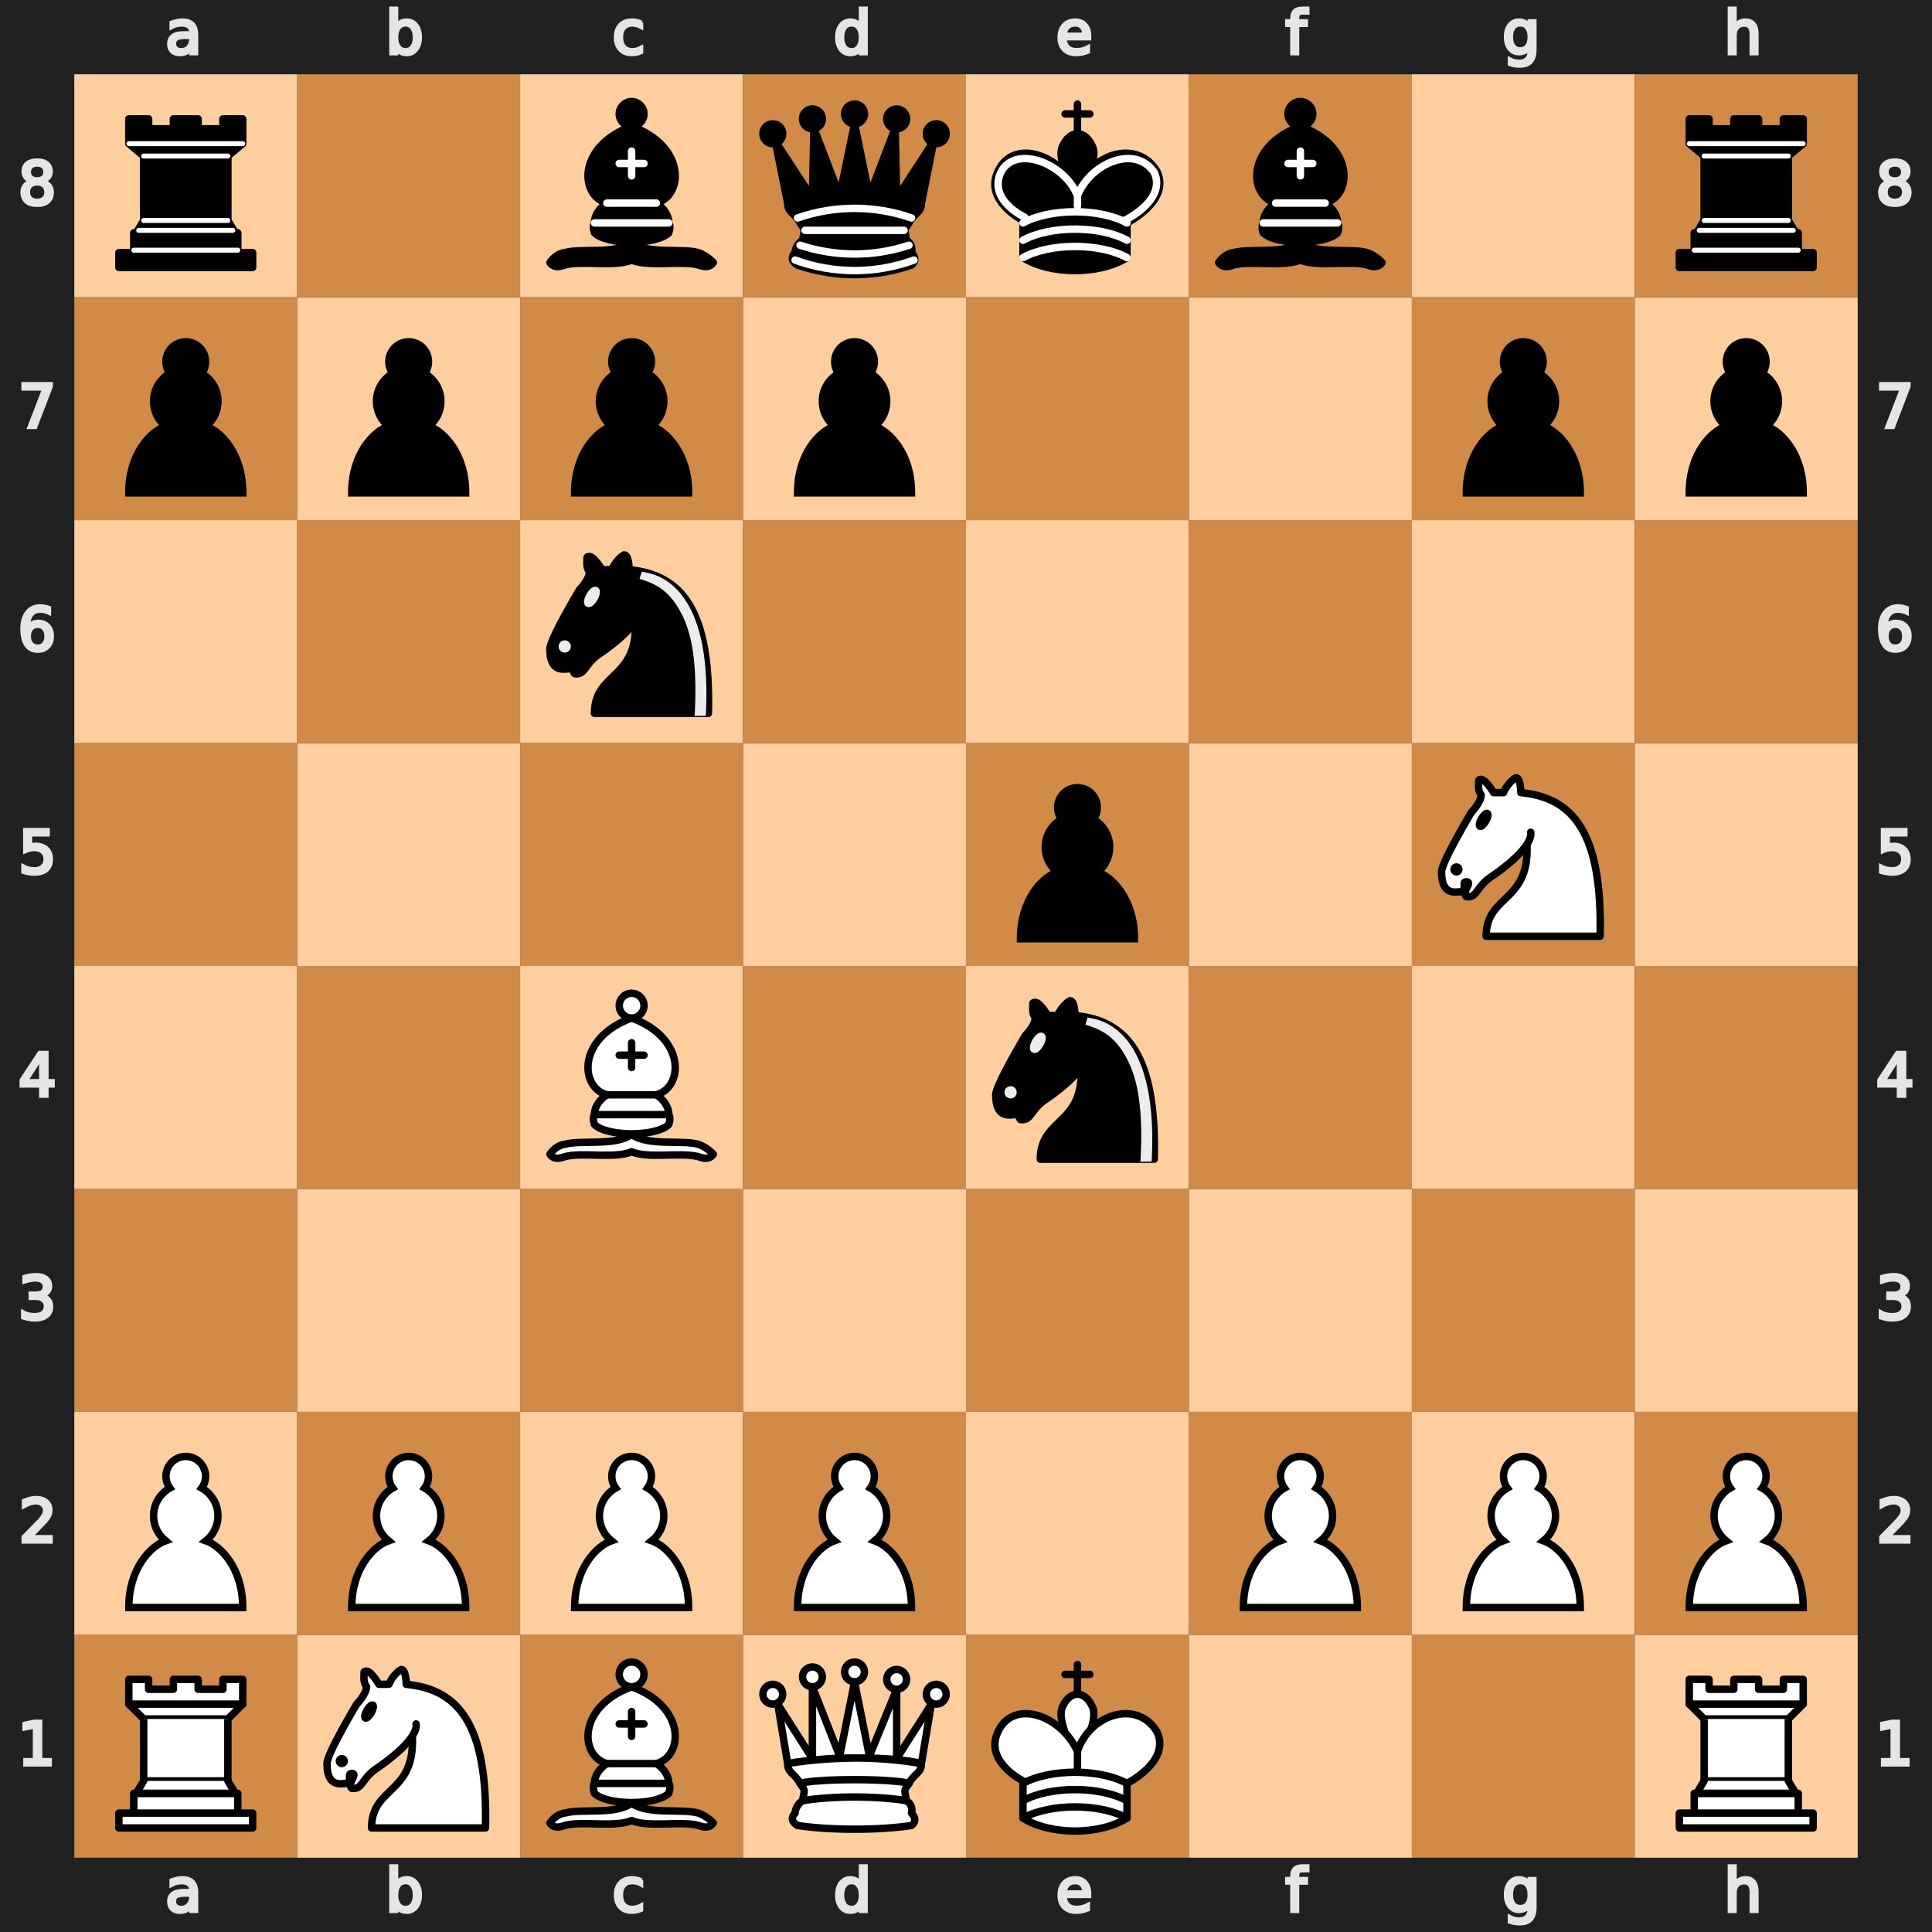
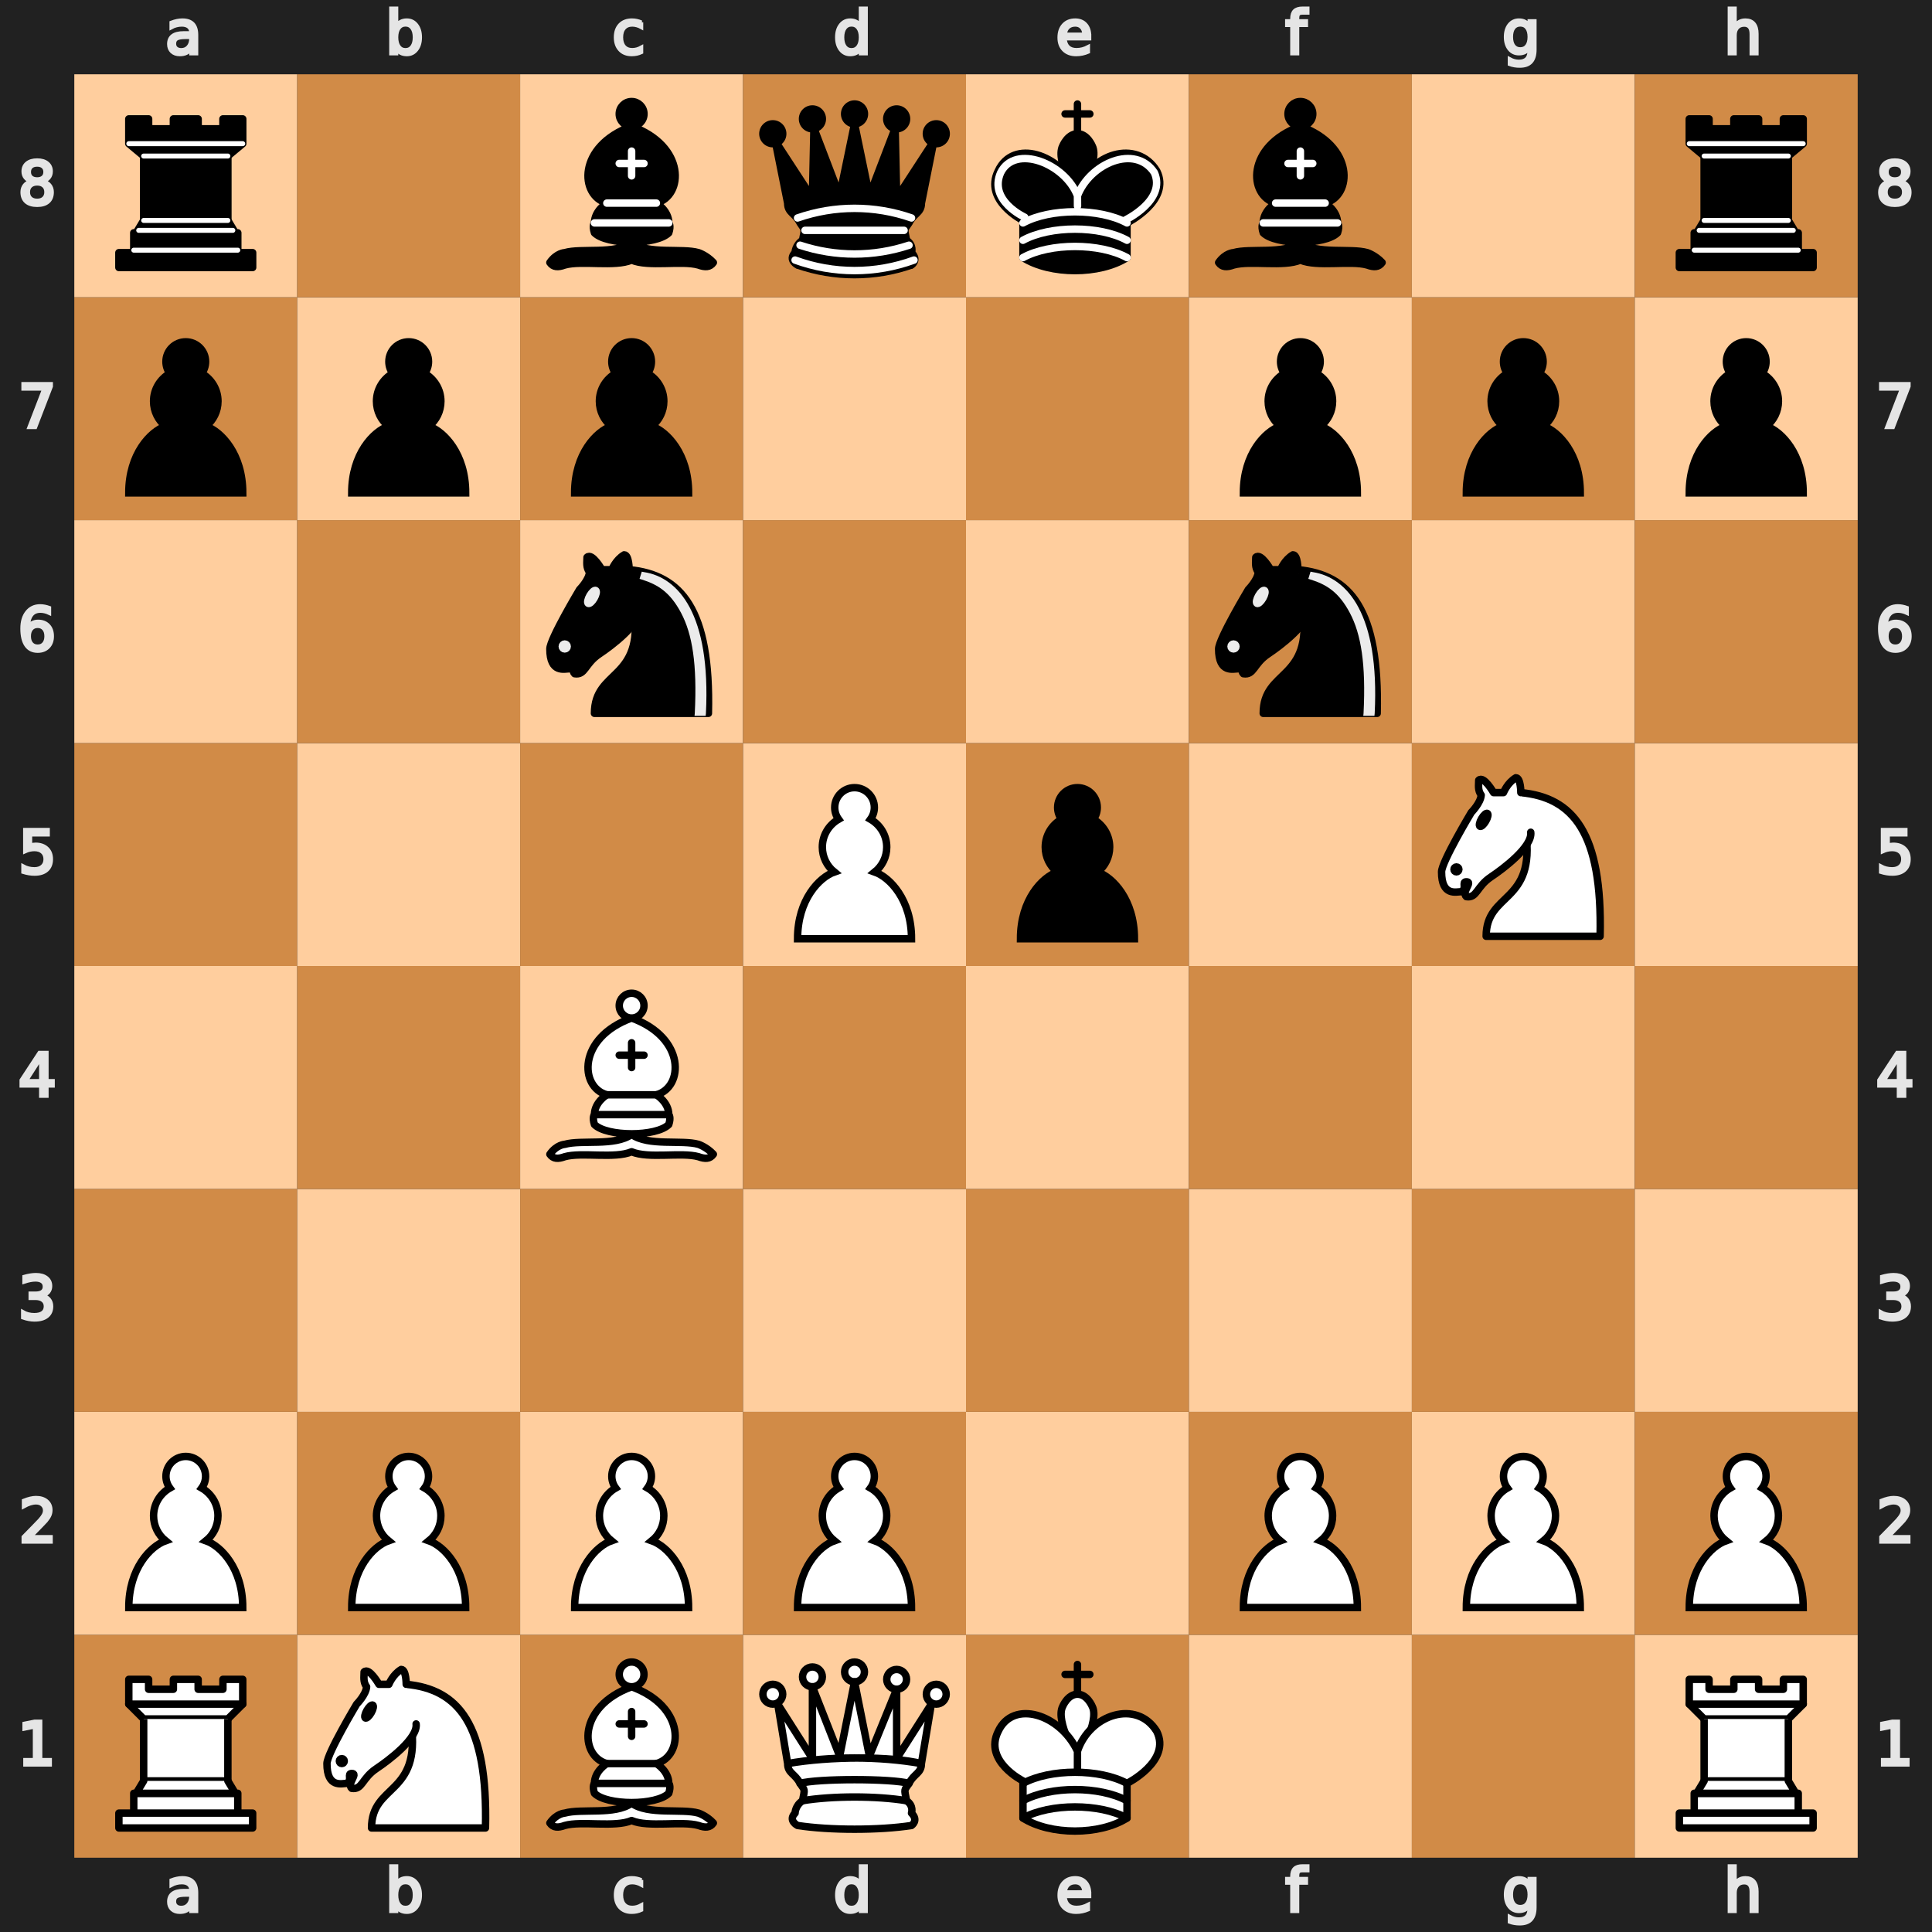
<svg xmlns="http://www.w3.org/2000/svg" xmlns:xlink="http://www.w3.org/1999/xlink" version="1.2" baseProfile="tiny" viewBox="0 0 390 390">
  <defs>
    <g id="white-pawn" class="white pawn">
      <path d="M22.5 9c-2.21 0-4 1.79-4 4 0 .89.29 1.71.78 2.38C17.33 16.5 16 18.59 16 21c0 2.03.94 3.84 2.41 5.03-3 1.06-7.41 5.55-7.41 13.47h23c0-7.92-4.41-12.41-7.41-13.47 1.47-1.19 2.41-3 2.41-5.03 0-2.41-1.33-4.5-3.28-5.62.49-.67.78-1.49.78-2.38 0-2.21-1.79-4-4-4z" fill="#fff" stroke="#000" stroke-width="1.5" stroke-linecap="round" />
    </g>
    <g id="white-knight" class="white knight" fill="none" fill-rule="evenodd" stroke="#000" stroke-width="1.5" stroke-linecap="round" stroke-linejoin="round">
      <path d="M 22,10 C 32.5,11 38.5,18 38,39 L 15,39 C 15,30 25,32.5 23,18" style="fill:#ffffff; stroke:#000000;" />
      <path d="M 24,18 C 24.38,20.91 18.45,25.37 16,27 C 13,29 13.18,31.34 11,31 C 9.958,30.06 12.41,27.96 11,28 C 10,28 11.19,29.23 10,30 C 9,30 5.997,31 6,26 C 6,24 12,14 12,14 C 12,14 13.89,12.1 14,10.5 C 13.27,9.506 13.5,8.5 13.5,7.5 C 14.5,6.5 16.5,10 16.5,10 L 18.5,10 C 18.5,10 19.28,8.008 21,7 C 22,7 22,10 22,10" style="fill:#ffffff; stroke:#000000;" />
      <path d="M 9.5 25.5 A 0.5 0.5 0 1 1 8.5,25.5 A 0.5 0.5 0 1 1 9.5 25.5 z" style="fill:#000000; stroke:#000000;" />
      <path d="M 15 15.5 A 0.5 1.5 0 1 1 14,15.5 A 0.5 1.5 0 1 1 15 15.5 z" transform="matrix(0.866,0.5,-0.5,0.866,9.693,-5.173)" style="fill:#000000; stroke:#000000;" />
    </g>
    <g id="white-bishop" class="white bishop" fill="none" fill-rule="evenodd" stroke="#000" stroke-width="1.5" stroke-linecap="round" stroke-linejoin="round">
      <g fill="#fff" stroke-linecap="butt">
        <path d="M9 36c3.39-.97 10.11.43 13.5-2 3.39 2.43 10.11 1.03 13.5 2 0 0 1.65.54 3 2-.68.97-1.65.99-3 .5-3.39-.97-10.11.46-13.5-1-3.39 1.46-10.11.03-13.5 1-1.354.49-2.323.47-3-.5 1.354-1.94 3-2 3-2zM15 32c2.5 2.5 12.5 2.5 15 0 .5-1.5 0-2 0-2 0-2.5-2.5-4-2.5-4 5.5-1.5 6-11.5-5-15.5-11 4-10.5 14-5 15.5 0 0-2.5 1.5-2.5 4 0 0-.5.5 0 2zM25 8a2.5 2.5 0 1 1-5 0 2.5 2.5 0 1 1 5 0z" />
      </g>
      <path d="M17.5 26h10M15 30h15m-7.5-14.5v5M20 18h5" stroke-linejoin="miter" />
    </g>
    <g id="white-rook" class="white rook" fill="#fff" fill-rule="evenodd" stroke="#000" stroke-width="1.5" stroke-linecap="round" stroke-linejoin="round">
      <path d="M9 39h27v-3H9v3zM12 36v-4h21v4H12zM11 14V9h4v2h5V9h5v2h5V9h4v5" stroke-linecap="butt" />
      <path d="M34 14l-3 3H14l-3-3" />
      <path d="M31 17v12.5H14V17" stroke-linecap="butt" stroke-linejoin="miter" />
      <path d="M31 29.5l1.5 2.5h-20l1.5-2.5" />
      <path d="M11 14h23" fill="none" stroke-linejoin="miter" />
    </g>
    <g id="white-queen" class="white queen" fill="#fff" fill-rule="evenodd" stroke="#000" stroke-width="1.5" stroke-linecap="round" stroke-linejoin="round">
      <path d="M8 12a2 2 0 1 1-4 0 2 2 0 1 1 4 0zM24.5 7.5a2 2 0 1 1-4 0 2 2 0 1 1 4 0zM41 12a2 2 0 1 1-4 0 2 2 0 1 1 4 0zM16 8.5a2 2 0 1 1-4 0 2 2 0 1 1 4 0zM33 9a2 2 0 1 1-4 0 2 2 0 1 1 4 0z" />
      <path d="M9 26c8.5-1.5 21-1.5 27 0l2-12-7 11V11l-5.5 13.5-3-15-3 15-5.5-14V25L7 14l2 12zM9 26c0 2 1.5 2 2.5 4 1 1.5 1 1 .5 3.5-1.5 1-1.5 2.5-1.5 2.5-1.5 1.5.5 2.5.5 2.5 6.5 1 16.5 1 23 0 0 0 1.5-1 0-2.5 0 0 .5-1.5-1-2.5-.5-2.5-.5-2 .5-3.5 1-2 2.5-2 2.5-4-8.5-1.5-18.5-1.5-27 0z" stroke-linecap="butt" />
      <path d="M11.5 30c3.5-1 18.5-1 22 0M12 33.5c6-1 15-1 21 0" fill="none" />
    </g>
    <g id="white-king" class="white king" fill="none" fill-rule="evenodd" stroke="#000" stroke-width="1.5" stroke-linecap="round" stroke-linejoin="round">
      <path d="M22.5 11.63V6M20 8h5" stroke-linejoin="miter" />
      <path d="M22.5 25s4.5-7.5 3-10.5c0 0-1-2.5-3-2.5s-3 2.5-3 2.5c-1.5 3 3 10.5 3 10.5" fill="#fff" stroke-linecap="butt" stroke-linejoin="miter" />
      <path d="M11.5 37c5.5 3.5 15.5 3.5 21 0v-7s9-4.5 6-10.5c-4-6.5-13.5-3.5-16 4V27v-3.5c-3.5-7.5-13-10.5-16-4-3 6 5 10 5 10V37z" fill="#fff" />
      <path d="M11.5 30c5.5-3 15.5-3 21 0m-21 3.5c5.5-3 15.5-3 21 0m-21 3.5c5.5-3 15.5-3 21 0" />
    </g>
    <g id="black-pawn" class="black pawn">
      <path d="M22.5 9c-2.21 0-4 1.79-4 4 0 .89.29 1.71.78 2.38C17.33 16.5 16 18.59 16 21c0 2.03.94 3.84 2.41 5.03-3 1.06-7.41 5.55-7.41 13.47h23c0-7.92-4.41-12.41-7.41-13.47 1.47-1.19 2.41-3 2.41-5.03 0-2.41-1.33-4.5-3.28-5.62.49-.67.78-1.49.78-2.38 0-2.21-1.79-4-4-4z" stroke="#000" stroke-width="1.5" stroke-linecap="round" />
    </g>
    <g id="black-knight" class="black knight" fill="none" fill-rule="evenodd" stroke="#000" stroke-width="1.5" stroke-linecap="round" stroke-linejoin="round">
      <path d="M 22,10 C 32.5,11 38.5,18 38,39 L 15,39 C 15,30 25,32.5 23,18" style="fill:#000000; stroke:#000000;" />
      <path d="M 24,18 C 24.38,20.91 18.45,25.37 16,27 C 13,29 13.18,31.34 11,31 C 9.958,30.06 12.41,27.96 11,28 C 10,28 11.19,29.23 10,30 C 9,30 5.997,31 6,26 C 6,24 12,14 12,14 C 12,14 13.89,12.1 14,10.5 C 13.27,9.506 13.5,8.5 13.5,7.5 C 14.5,6.5 16.5,10 16.5,10 L 18.5,10 C 18.5,10 19.28,8.008 21,7 C 22,7 22,10 22,10" style="fill:#000000; stroke:#000000;" />
      <path d="M 9.5 25.5 A 0.5 0.5 0 1 1 8.5,25.5 A 0.5 0.5 0 1 1 9.5 25.5 z" style="fill:#ececec; stroke:#ececec;" />
      <path d="M 15 15.5 A 0.5 1.5 0 1 1 14,15.5 A 0.5 1.5 0 1 1 15 15.5 z" transform="matrix(0.866,0.5,-0.5,0.866,9.693,-5.173)" style="fill:#ececec; stroke:#ececec;" />
      <path d="M 24.55,10.4 L 24.1,11.85 L 24.6,12 C 27.75,13 30.25,14.49 32.5,18.75 C 34.75,23.01 35.75,29.06 35.25,39 L 35.2,39.5 L 37.45,39.5 L 37.5,39 C 38,28.94 36.62,22.15 34.25,17.66 C 31.88,13.17 28.46,11.02 25.06,10.5 L 24.55,10.4 z " style="fill:#ececec; stroke:none;" />
    </g>
    <g id="black-bishop" class="black bishop" fill="none" fill-rule="evenodd" stroke="#000" stroke-width="1.5" stroke-linecap="round" stroke-linejoin="round">
      <path d="M9 36c3.39-.97 10.11.43 13.5-2 3.39 2.43 10.11 1.03 13.5 2 0 0 1.65.54 3 2-.68.97-1.65.99-3 .5-3.39-.97-10.11.46-13.5-1-3.39 1.46-10.11.03-13.5 1-1.354.49-2.323.47-3-.5 1.354-1.94 3-2 3-2zm6-4c2.5 2.5 12.5 2.5 15 0 .5-1.5 0-2 0-2 0-2.5-2.5-4-2.5-4 5.5-1.5 6-11.5-5-15.5-11 4-10.5 14-5 15.5 0 0-2.5 1.5-2.5 4 0 0-.5.5 0 2zM25 8a2.5 2.5 0 1 1-5 0 2.5 2.5 0 1 1 5 0z" fill="#000" stroke-linecap="butt" />
      <path d="M17.5 26h10M15 30h15m-7.5-14.5v5M20 18h5" stroke="#fff" stroke-linejoin="miter" />
    </g>
    <g id="black-rook" class="black rook" fill="#000" fill-rule="evenodd" stroke="#000" stroke-width="1.5" stroke-linecap="round" stroke-linejoin="round">
      <path d="M9 39h27v-3H9v3zM12.5 32l1.5-2.5h17l1.5 2.5h-20zM12 36v-4h21v4H12z" stroke-linecap="butt" />
      <path d="M14 29.5v-13h17v13H14z" stroke-linecap="butt" stroke-linejoin="miter" />
      <path d="M14 16.5L11 14h23l-3 2.5H14zM11 14V9h4v2h5V9h5v2h5V9h4v5H11z" stroke-linecap="butt" />
      <path d="M12 35.5h21M13 31.5h19M14 29.5h17M14 16.5h17M11 14h23" fill="none" stroke="#fff" stroke-width="1" stroke-linejoin="miter" />
    </g>
    <g id="black-queen" class="black queen" fill="#000" fill-rule="evenodd" stroke="#000" stroke-width="1.5" stroke-linecap="round" stroke-linejoin="round">
      <g fill="#000" stroke="none">
        <circle cx="6" cy="12" r="2.75" />
        <circle cx="14" cy="9" r="2.75" />
        <circle cx="22.5" cy="8" r="2.75" />
        <circle cx="31" cy="9" r="2.75" />
        <circle cx="39" cy="12" r="2.75" />
      </g>
      <path d="M9 26c8.5-1.5 21-1.5 27 0l2.5-12.5L31 25l-.3-14.1-5.2 13.6-3-14.5-3 14.5-5.2-13.6L14 25 6.5 13.5 9 26zM9 26c0 2 1.5 2 2.5 4 1 1.5 1 1 .5 3.5-1.5 1-1.5 2.5-1.5 2.5-1.5 1.5.5 2.5.5 2.5 6.5 1 16.5 1 23 0 0 0 1.5-1 0-2.5 0 0 .5-1.5-1-2.5-.5-2.5-.5-2 .5-3.5 1-2 2.5-2 2.5-4-8.5-1.5-18.5-1.5-27 0z" stroke-linecap="butt" />
      <path d="M11 38.5a35 35 1 0 0 23 0" fill="none" stroke-linecap="butt" />
      <path d="M11 29a35 35 1 0 1 23 0M12.5 31.5h20M11.5 34.5a35 35 1 0 0 22 0M10.5 37.5a35 35 1 0 0 24 0" fill="none" stroke="#fff" />
    </g>
    <g id="black-king" class="black king" fill="none" fill-rule="evenodd" stroke="#000" stroke-width="1.5" stroke-linecap="round" stroke-linejoin="round">
      <path d="M22.5 11.63V6" stroke-linejoin="miter" />
      <path d="M22.5 25s4.5-7.5 3-10.5c0 0-1-2.5-3-2.5s-3 2.5-3 2.5c-1.5 3 3 10.5 3 10.5" fill="#000" stroke-linecap="butt" stroke-linejoin="miter" />
      <path d="M11.5 37c5.5 3.5 15.5 3.5 21 0v-7s9-4.5 6-10.5c-4-6.5-13.5-3.5-16 4V27v-3.5c-3.5-7.5-13-10.5-16-4-3 6 5 10 5 10V37z" fill="#000" />
      <path d="M20 8h5" stroke-linejoin="miter" />
      <path d="M32 29.5s8.5-4 6.03-9.65C34.15 14 25 18 22.5 24.5l.01 2.1-.01-2.1C20 18 9.906 14 6.997 19.85c-2.497 5.65 4.853 9 4.853 9M11.5 30c5.5-3 15.5-3 21 0m-21 3.5c5.5-3 15.5-3 21 0m-21 3.5c5.5-3 15.5-3 21 0" stroke="#fff" />
    </g>
  </defs>
  <rect x="0" y="0" width="390" height="390" fill="#212121" />
  <g transform="translate(20, 0) scale(0.75, 0.75)" fill="#e5e5e5" stroke="#e5e5e5">
    <path d="M23.328 10.016q-1.742 0-2.414.398-.672.398-.672 1.36 0 .765.5 1.218.508.445 1.375.445 1.196 0 1.914-.843.727-.852.727-2.258v-.32zm2.867-.594v4.992h-1.437v-1.328q-.492.797-1.227 1.18-.734.375-1.797.375-1.343 0-2.14-.75-.79-.758-.79-2.024 0-1.476.985-2.226.992-.75 2.953-.75h2.016V8.75q0-.992-.656-1.531-.649-.547-1.829-.547-.75 0-1.46.18-.711.18-1.368.539V6.062q.79-.304 1.532-.453.742-.156 1.445-.156 1.898 0 2.836.984.937.985.937 2.985z" />
  </g>
  <g transform="translate(20, 375) scale(0.75, 0.75)" fill="#e5e5e5" stroke="#e5e5e5">
    <path d="M23.328 10.016q-1.742 0-2.414.398-.672.398-.672 1.36 0 .765.5 1.218.508.445 1.375.445 1.196 0 1.914-.843.727-.852.727-2.258v-.32zm2.867-.594v4.992h-1.437v-1.328q-.492.797-1.227 1.18-.734.375-1.797.375-1.343 0-2.14-.75-.79-.758-.79-2.024 0-1.476.985-2.226.992-.75 2.953-.75h2.016V8.75q0-.992-.656-1.531-.649-.547-1.829-.547-.75 0-1.46.18-.711.18-1.368.539V6.062q.79-.304 1.532-.453.742-.156 1.445-.156 1.898 0 2.836.984.937.985.937 2.985z" />
  </g>
  <g transform="translate(65, 0) scale(0.75, 0.75)" fill="#e5e5e5" stroke="#e5e5e5">
    <path d="M24.922 10.047q0-1.586-.656-2.485-.649-.906-1.79-.906-1.14 0-1.796.906-.649.899-.649 2.485 0 1.586.649 2.492.656.898 1.797.898 1.14 0 1.789-.898.656-.906.656-2.492zm-4.89-3.055q.452-.781 1.14-1.156.695-.383 1.656-.383 1.594 0 2.586 1.266 1 1.265 1 3.328 0 2.062-1 3.328-.992 1.266-2.586 1.266-.96 0-1.656-.375-.688-.383-1.14-1.164v1.312h-1.446V2.258h1.445z" />
  </g>
  <g transform="translate(65, 375) scale(0.75, 0.75)" fill="#e5e5e5" stroke="#e5e5e5">
    <path d="M24.922 10.047q0-1.586-.656-2.485-.649-.906-1.79-.906-1.14 0-1.796.906-.649.899-.649 2.485 0 1.586.649 2.492.656.898 1.797.898 1.14 0 1.789-.898.656-.906.656-2.492zm-4.89-3.055q.452-.781 1.14-1.156.695-.383 1.656-.383 1.594 0 2.586 1.266 1 1.265 1 3.328 0 2.062-1 3.328-.992 1.266-2.586 1.266-.96 0-1.656-.375-.688-.383-1.14-1.164v1.312h-1.446V2.258h1.445z" />
  </g>
  <g transform="translate(110, 0) scale(0.75, 0.75)" fill="#e5e5e5" stroke="#e5e5e5">
    <path d="M25.96 6v1.344q-.608-.336-1.226-.5-.609-.172-1.234-.172-1.398 0-2.172.89-.773.883-.773 2.485 0 1.601.773 2.492.774.883 2.172.883.625 0 1.234-.164.618-.172 1.227-.508v1.328q-.602.281-1.25.422-.64.14-1.367.14-1.977 0-3.14-1.242-1.165-1.242-1.165-3.351 0-2.14 1.172-3.367 1.18-1.227 3.227-1.227.664 0 1.296.14.633.134 1.227.407z" />
  </g>
  <g transform="translate(110, 375) scale(0.75, 0.75)" fill="#e5e5e5" stroke="#e5e5e5">
    <path d="M25.96 6v1.344q-.608-.336-1.226-.5-.609-.172-1.234-.172-1.398 0-2.172.89-.773.883-.773 2.485 0 1.601.773 2.492.774.883 2.172.883.625 0 1.234-.164.618-.172 1.227-.508v1.328q-.602.281-1.25.422-.64.14-1.367.14-1.977 0-3.14-1.242-1.165-1.242-1.165-3.351 0-2.14 1.172-3.367 1.18-1.227 3.227-1.227.664 0 1.296.14.633.134 1.227.407z" />
  </g>
  <g transform="translate(155, 0) scale(0.75, 0.75)" fill="#e5e5e5" stroke="#e5e5e5">
    <path d="M24.973 6.992V2.258h1.437v12.156h-1.437v-1.312q-.453.78-1.149 1.164-.687.375-1.656.375-1.586 0-2.586-1.266-.992-1.266-.992-3.328 0-2.063.992-3.328 1-1.266 2.586-1.266.969 0 1.656.383.696.375 1.149 1.156zm-4.899 3.055q0 1.586.649 2.492.656.898 1.797.898 1.14 0 1.796-.898.657-.906.657-2.492 0-1.586-.657-2.485-.656-.906-1.796-.906-1.141 0-1.797.906-.649.899-.649 2.485z" />
  </g>
  <g transform="translate(155, 375) scale(0.75, 0.75)" fill="#e5e5e5" stroke="#e5e5e5">
    <path d="M24.973 6.992V2.258h1.437v12.156h-1.437v-1.312q-.453.78-1.149 1.164-.687.375-1.656.375-1.586 0-2.586-1.266-.992-1.266-.992-3.328 0-2.063.992-3.328 1-1.266 2.586-1.266.969 0 1.656.383.696.375 1.149 1.156zm-4.899 3.055q0 1.586.649 2.492.656.898 1.797.898 1.14 0 1.796-.898.657-.906.657-2.492 0-1.586-.657-2.485-.656-.906-1.796-.906-1.141 0-1.797.906-.649.899-.649 2.485z" />
  </g>
  <g transform="translate(200, 0) scale(0.75, 0.75)" fill="#e5e5e5" stroke="#e5e5e5">
    <path d="M26.555 9.68v.703h-6.61q.094 1.484.89 2.265.806.774 2.235.774.828 0 1.602-.203.781-.203 1.547-.61v1.36q-.774.328-1.586.5-.813.172-1.649.172-2.093 0-3.32-1.22-1.219-1.218-1.219-3.296 0-2.148 1.157-3.406 1.164-1.266 3.132-1.266 1.766 0 2.79 1.14 1.03 1.134 1.03 3.087zm-1.438-.422q-.015-1.18-.664-1.883-.64-.703-1.703-.703-1.203 0-1.93.68-.718.68-.828 1.914z" />
  </g>
  <g transform="translate(200, 375) scale(0.75, 0.75)" fill="#e5e5e5" stroke="#e5e5e5">
    <path d="M26.555 9.68v.703h-6.61q.094 1.484.89 2.265.806.774 2.235.774.828 0 1.602-.203.781-.203 1.547-.61v1.36q-.774.328-1.586.5-.813.172-1.649.172-2.093 0-3.32-1.22-1.219-1.218-1.219-3.296 0-2.148 1.157-3.406 1.164-1.266 3.132-1.266 1.766 0 2.79 1.14 1.03 1.134 1.03 3.087zm-1.438-.422q-.015-1.18-.664-1.883-.64-.703-1.703-.703-1.203 0-1.93.68-.718.68-.828 1.914z" />
  </g>
  <g transform="translate(245, 0) scale(0.75, 0.75)" fill="#e5e5e5" stroke="#e5e5e5">
    <path d="M25.285 2.258v1.195H23.91q-.773 0-1.078.313-.297.312-.297 1.125v.773h2.367v1.117h-2.367v7.633H21.09V6.781h-1.375V5.664h1.375v-.61q0-1.46.68-2.124.68-.672 2.156-.672z" />
  </g>
  <g transform="translate(245, 375) scale(0.75, 0.75)" fill="#e5e5e5" stroke="#e5e5e5">
    <path d="M25.285 2.258v1.195H23.91q-.773 0-1.078.313-.297.312-.297 1.125v.773h2.367v1.117h-2.367v7.633H21.09V6.781h-1.375V5.664h1.375v-.61q0-1.46.68-2.124.68-.672 2.156-.672z" />
  </g>
  <g transform="translate(290, 0) scale(0.75, 0.75)" fill="#e5e5e5" stroke="#e5e5e5">
    <path d="M24.973 9.937q0-1.562-.649-2.421-.64-.86-1.804-.86-1.157 0-1.805.86-.64.859-.64 2.421 0 1.555.64 2.415.648.859 1.805.859 1.164 0 1.804-.86.649-.859.649-2.414zm1.437 3.391q0 2.234-.992 3.32-.992 1.094-3.04 1.094-.757 0-1.429-.117-.672-.11-1.304-.344v-1.398q.632.344 1.25.508.617.164 1.257.164 1.414 0 2.118-.743.703-.734.703-2.226v-.711q-.446.773-1.141 1.156-.695.383-1.664.383-1.61 0-2.594-1.227-.984-1.226-.984-3.25 0-2.03.984-3.257.985-1.227 2.594-1.227.969 0 1.664.383t1.14 1.156V5.664h1.438z" />
  </g>
  <g transform="translate(290, 375) scale(0.75, 0.75)" fill="#e5e5e5" stroke="#e5e5e5">
    <path d="M24.973 9.937q0-1.562-.649-2.421-.64-.86-1.804-.86-1.157 0-1.805.86-.64.859-.64 2.421 0 1.555.64 2.415.648.859 1.805.859 1.164 0 1.804-.86.649-.859.649-2.414zm1.437 3.391q0 2.234-.992 3.32-.992 1.094-3.04 1.094-.757 0-1.429-.117-.672-.11-1.304-.344v-1.398q.632.344 1.25.508.617.164 1.257.164 1.414 0 2.118-.743.703-.734.703-2.226v-.711q-.446.773-1.141 1.156-.695.383-1.664.383-1.61 0-2.594-1.227-.984-1.226-.984-3.25 0-2.03.984-3.257.985-1.227 2.594-1.227.969 0 1.664.383t1.14 1.156V5.664h1.438z" />
  </g>
  <g transform="translate(335, 0) scale(0.75, 0.75)" fill="#e5e5e5" stroke="#e5e5e5">
    <path d="M26.164 9.133v5.281h-1.437V9.18q0-1.243-.485-1.86-.484-.617-1.453-.617-1.164 0-1.836.742-.672.742-.672 2.024v4.945h-1.445V2.258h1.445v4.765q.516-.789 1.211-1.18.703-.39 1.617-.39 1.508 0 2.282.938.773.93.773 2.742z" />
  </g>
  <g transform="translate(335, 375) scale(0.75, 0.75)" fill="#e5e5e5" stroke="#e5e5e5">
    <path d="M26.164 9.133v5.281h-1.437V9.18q0-1.243-.485-1.86-.484-.617-1.453-.617-1.164 0-1.836.742-.672.742-.672 2.024v4.945h-1.445V2.258h1.445v4.765q.516-.789 1.211-1.18.703-.39 1.617-.39 1.508 0 2.282.938.773.93.773 2.742z" />
  </g>
  <g transform="translate(0, 335) scale(0.75, 0.75)" fill="#e5e5e5" stroke="#e5e5e5">
    <path d="M6.754 26.996h2.578v-8.898l-2.805.562v-1.437l2.79-.563h1.578v10.336h2.578v1.328h-6.72z" />
  </g>
  <g transform="translate(375, 335) scale(0.75, 0.75)" fill="#e5e5e5" stroke="#e5e5e5">
    <path d="M6.754 26.996h2.578v-8.898l-2.805.562v-1.437l2.79-.563h1.578v10.336h2.578v1.328h-6.72z" />
  </g>
  <g transform="translate(0, 290) scale(0.75, 0.75)" fill="#e5e5e5" stroke="#e5e5e5">
    <path d="M8.195 26.996h5.508v1.328H6.297v-1.328q.898-.93 2.445-2.492 1.555-1.57 1.953-2.024.758-.851 1.055-1.437.305-.594.305-1.164 0-.93-.657-1.516-.648-.586-1.695-.586-.742 0-1.57.258-.82.258-1.758.781v-1.593q.953-.383 1.781-.578.828-.196 1.516-.196 1.812 0 2.89.906 1.079.907 1.079 2.422 0 .72-.274 1.368-.265.64-.976 1.515-.196.227-1.243 1.313-1.046 1.078-2.953 3.023z" />
  </g>
  <g transform="translate(375, 290) scale(0.75, 0.75)" fill="#e5e5e5" stroke="#e5e5e5">
    <path d="M8.195 26.996h5.508v1.328H6.297v-1.328q.898-.93 2.445-2.492 1.555-1.57 1.953-2.024.758-.851 1.055-1.437.305-.594.305-1.164 0-.93-.657-1.516-.648-.586-1.695-.586-.742 0-1.57.258-.82.258-1.758.781v-1.593q.953-.383 1.781-.578.828-.196 1.516-.196 1.812 0 2.89.906 1.079.907 1.079 2.422 0 .72-.274 1.368-.265.64-.976 1.515-.196.227-1.243 1.313-1.046 1.078-2.953 3.023z" />
  </g>
  <g transform="translate(0, 245) scale(0.75, 0.75)" fill="#e5e5e5" stroke="#e5e5e5">
    <path d="M11.434 22.035q1.132.242 1.765 1.008.64.766.64 1.89 0 1.727-1.187 2.672-1.187.946-3.375.946-.734 0-1.515-.149-.774-.14-1.602-.43V26.45q.656.383 1.438.578.78.196 1.632.196 1.485 0 2.258-.586.782-.586.782-1.703 0-1.032-.727-1.61-.719-.586-2.008-.586h-1.36v-1.297h1.423q1.164 0 1.78-.46.618-.47.618-1.344 0-.899-.64-1.375-.633-.485-1.82-.485-.65 0-1.391.141-.743.14-1.633.437V16.95q.898-.25 1.68-.375.788-.125 1.484-.125 1.797 0 2.844.82 1.046.813 1.046 2.204 0 .968-.554 1.64-.555.664-1.578.922z" />
  </g>
  <g transform="translate(375, 245) scale(0.75, 0.75)" fill="#e5e5e5" stroke="#e5e5e5">
    <path d="M11.434 22.035q1.132.242 1.765 1.008.64.766.64 1.89 0 1.727-1.187 2.672-1.187.946-3.375.946-.734 0-1.515-.149-.774-.14-1.602-.43V26.45q.656.383 1.438.578.78.196 1.632.196 1.485 0 2.258-.586.782-.586.782-1.703 0-1.032-.727-1.61-.719-.586-2.008-.586h-1.36v-1.297h1.423q1.164 0 1.78-.46.618-.47.618-1.344 0-.899-.64-1.375-.633-.485-1.82-.485-.65 0-1.391.141-.743.14-1.633.437V16.95q.898-.25 1.68-.375.788-.125 1.484-.125 1.797 0 2.844.82 1.046.813 1.046 2.204 0 .968-.554 1.64-.555.664-1.578.922z" />
  </g>
  <g transform="translate(0, 200) scale(0.75, 0.75)" fill="#e5e5e5" stroke="#e5e5e5">
    <path d="M11.016 18.035L7.03 24.262h3.985zm-.414-1.375h1.984v7.602h1.664v1.312h-1.664v2.75h-1.57v-2.75H5.75v-1.523z" />
  </g>
  <g transform="translate(375, 200) scale(0.75, 0.75)" fill="#e5e5e5" stroke="#e5e5e5">
    <path d="M11.016 18.035L7.03 24.262h3.985zm-.414-1.375h1.984v7.602h1.664v1.312h-1.664v2.75h-1.57v-2.75H5.75v-1.523z" />
  </g>
  <g transform="translate(0, 155) scale(0.75, 0.75)" fill="#e5e5e5" stroke="#e5e5e5">
    <path d="M6.719 16.66h6.195v1.328h-4.75v2.86q.344-.118.688-.172.343-.063.687-.063 1.953 0 3.094 1.07 1.14 1.07 1.14 2.899 0 1.883-1.171 2.93-1.172 1.039-3.305 1.039-.735 0-1.5-.125-.758-.125-1.57-.375v-1.586q.703.383 1.453.57.75.188 1.586.188 1.351 0 2.14-.711.79-.711.79-1.93 0-1.219-.79-1.93-.789-.71-2.14-.71-.633 0-1.266.14-.625.14-1.281.438z" />
  </g>
  <g transform="translate(375, 155) scale(0.75, 0.75)" fill="#e5e5e5" stroke="#e5e5e5">
    <path d="M6.719 16.66h6.195v1.328h-4.75v2.86q.344-.118.688-.172.343-.063.687-.063 1.953 0 3.094 1.07 1.14 1.07 1.14 2.899 0 1.883-1.171 2.93-1.172 1.039-3.305 1.039-.735 0-1.5-.125-.758-.125-1.57-.375v-1.586q.703.383 1.453.57.75.188 1.586.188 1.351 0 2.14-.711.79-.711.79-1.93 0-1.219-.79-1.93-.789-.71-2.14-.71-.633 0-1.266.14-.625.14-1.281.438z" />
  </g>
  <g transform="translate(0, 110) scale(0.75, 0.75)" fill="#e5e5e5" stroke="#e5e5e5">
    <path d="M10.137 21.863q-1.063 0-1.688.727-.617.726-.617 1.992 0 1.258.617 1.992.625.727 1.688.727 1.062 0 1.68-.727.624-.734.624-1.992 0-1.266-.625-1.992-.617-.727-1.68-.727zm3.133-4.945v1.437q-.594-.28-1.204-.43-.601-.148-1.195-.148-1.562 0-2.39 1.055-.82 1.055-.938 3.188.46-.68 1.156-1.04.696-.367 1.531-.367 1.758 0 2.774 1.07 1.023 1.063 1.023 2.899 0 1.797-1.062 2.883-1.063 1.086-2.828 1.086-2.024 0-3.094-1.547-1.07-1.555-1.07-4.5 0-2.766 1.312-4.406 1.313-1.649 3.524-1.649.593 0 1.195.117.61.118 1.266.352z" />
  </g>
  <g transform="translate(375, 110) scale(0.75, 0.75)" fill="#e5e5e5" stroke="#e5e5e5">
    <path d="M10.137 21.863q-1.063 0-1.688.727-.617.726-.617 1.992 0 1.258.617 1.992.625.727 1.688.727 1.062 0 1.68-.727.624-.734.624-1.992 0-1.266-.625-1.992-.617-.727-1.68-.727zm3.133-4.945v1.437q-.594-.28-1.204-.43-.601-.148-1.195-.148-1.562 0-2.39 1.055-.82 1.055-.938 3.188.46-.68 1.156-1.04.696-.367 1.531-.367 1.758 0 2.774 1.07 1.023 1.063 1.023 2.899 0 1.797-1.062 2.883-1.063 1.086-2.828 1.086-2.024 0-3.094-1.547-1.07-1.555-1.07-4.5 0-2.766 1.312-4.406 1.313-1.649 3.524-1.649.593 0 1.195.117.61.118 1.266.352z" />
  </g>
  <g transform="translate(0, 65) scale(0.75, 0.75)" fill="#e5e5e5" stroke="#e5e5e5">
    <path d="M6.25 16.66h7.5v.672L9.516 28.324H7.867l3.985-10.336H6.25z" />
  </g>
  <g transform="translate(375, 65) scale(0.75, 0.75)" fill="#e5e5e5" stroke="#e5e5e5">
    <path d="M6.25 16.66h7.5v.672L9.516 28.324H7.867l3.985-10.336H6.25z" />
  </g>
  <g transform="translate(0, 20) scale(0.75, 0.75)" fill="#e5e5e5" stroke="#e5e5e5">
    <path d="M10 22.785q-1.125 0-1.773.602-.641.601-.641 1.656t.64 1.656q.649.602 1.774.602t1.773-.602q.649-.61.649-1.656 0-1.055-.649-1.656-.64-.602-1.773-.602zm-1.578-.672q-1.016-.25-1.586-.945-.563-.695-.563-1.695 0-1.399.993-2.211 1-.813 2.734-.813 1.742 0 2.734.813.993.812.993 2.21 0 1-.57 1.696-.563.695-1.571.945 1.14.266 1.773 1.04.641.773.641 1.89 0 1.695-1.04 2.602-1.03.906-2.96.906t-2.969-.906Q6 26.738 6 25.043q0-1.117.64-1.89.641-.774 1.782-1.04zm-.578-2.492q0 .906.562 1.414.57.508 1.594.508 1.016 0 1.586-.508.578-.508.578-1.414 0-.906-.578-1.414-.57-.508-1.586-.508-1.023 0-1.594.508-.562.508-.562 1.414z" />
  </g>
  <g transform="translate(375, 20) scale(0.75, 0.75)" fill="#e5e5e5" stroke="#e5e5e5">
    <path d="M10 22.785q-1.125 0-1.773.602-.641.601-.641 1.656t.64 1.656q.649.602 1.774.602t1.773-.602q.649-.61.649-1.656 0-1.055-.649-1.656-.64-.602-1.773-.602zm-1.578-.672q-1.016-.25-1.586-.945-.563-.695-.563-1.695 0-1.399.993-2.211 1-.813 2.734-.813 1.742 0 2.734.813.993.812.993 2.21 0 1-.57 1.696-.563.695-1.571.945 1.14.266 1.773 1.04.641.773.641 1.89 0 1.695-1.04 2.602-1.03.906-2.96.906t-2.969-.906Q6 26.738 6 25.043q0-1.117.64-1.89.641-.774 1.782-1.04zm-.578-2.492q0 .906.562 1.414.57.508 1.594.508 1.016 0 1.586-.508.578-.508.578-1.414 0-.906-.578-1.414-.57-.508-1.586-.508-1.023 0-1.594.508-.562.508-.562 1.414z" />
  </g>
  <rect x="15" y="330" width="45" height="45" class="square dark a1" stroke="none" fill="#d18b47" />
  <rect x="60" y="330" width="45" height="45" class="square light b1" stroke="none" fill="#ffce9e" />
  <rect x="105" y="330" width="45" height="45" class="square dark c1" stroke="none" fill="#d18b47" />
  <rect x="150" y="330" width="45" height="45" class="square light d1" stroke="none" fill="#ffce9e" />
  <rect x="195" y="330" width="45" height="45" class="square dark e1" stroke="none" fill="#d18b47" />
  <rect x="240" y="330" width="45" height="45" class="square light f1" stroke="none" fill="#ffce9e" />
  <rect x="285" y="330" width="45" height="45" class="square dark g1" stroke="none" fill="#d18b47" />
  <rect x="330" y="330" width="45" height="45" class="square light h1" stroke="none" fill="#ffce9e" />
  <rect x="15" y="285" width="45" height="45" class="square light a2" stroke="none" fill="#ffce9e" />
  <rect x="60" y="285" width="45" height="45" class="square dark b2" stroke="none" fill="#d18b47" />
  <rect x="105" y="285" width="45" height="45" class="square light c2" stroke="none" fill="#ffce9e" />
  <rect x="150" y="285" width="45" height="45" class="square dark d2" stroke="none" fill="#d18b47" />
  <rect x="195" y="285" width="45" height="45" class="square light e2" stroke="none" fill="#ffce9e" />
  <rect x="240" y="285" width="45" height="45" class="square dark f2" stroke="none" fill="#d18b47" />
  <rect x="285" y="285" width="45" height="45" class="square light g2" stroke="none" fill="#ffce9e" />
  <rect x="330" y="285" width="45" height="45" class="square dark h2" stroke="none" fill="#d18b47" />
  <rect x="15" y="240" width="45" height="45" class="square dark a3" stroke="none" fill="#d18b47" />
  <rect x="60" y="240" width="45" height="45" class="square light b3" stroke="none" fill="#ffce9e" />
  <rect x="105" y="240" width="45" height="45" class="square dark c3" stroke="none" fill="#d18b47" />
  <rect x="150" y="240" width="45" height="45" class="square light d3" stroke="none" fill="#ffce9e" />
  <rect x="195" y="240" width="45" height="45" class="square dark e3" stroke="none" fill="#d18b47" />
  <rect x="240" y="240" width="45" height="45" class="square light f3" stroke="none" fill="#ffce9e" />
  <rect x="285" y="240" width="45" height="45" class="square dark g3" stroke="none" fill="#d18b47" />
  <rect x="330" y="240" width="45" height="45" class="square light h3" stroke="none" fill="#ffce9e" />
  <rect x="15" y="195" width="45" height="45" class="square light a4" stroke="none" fill="#ffce9e" />
  <rect x="60" y="195" width="45" height="45" class="square dark b4" stroke="none" fill="#d18b47" />
  <rect x="105" y="195" width="45" height="45" class="square light c4" stroke="none" fill="#ffce9e" />
  <rect x="150" y="195" width="45" height="45" class="square dark d4" stroke="none" fill="#d18b47" />
  <rect x="195" y="195" width="45" height="45" class="square light e4" stroke="none" fill="#ffce9e" />
  <rect x="240" y="195" width="45" height="45" class="square dark f4" stroke="none" fill="#d18b47" />
  <rect x="285" y="195" width="45" height="45" class="square light g4" stroke="none" fill="#ffce9e" />
  <rect x="330" y="195" width="45" height="45" class="square dark h4" stroke="none" fill="#d18b47" />
  <rect x="15" y="150" width="45" height="45" class="square dark a5" stroke="none" fill="#d18b47" />
  <rect x="60" y="150" width="45" height="45" class="square light b5" stroke="none" fill="#ffce9e" />
  <rect x="105" y="150" width="45" height="45" class="square dark c5" stroke="none" fill="#d18b47" />
  <rect x="150" y="150" width="45" height="45" class="square light d5" stroke="none" fill="#ffce9e" />
  <rect x="195" y="150" width="45" height="45" class="square dark e5" stroke="none" fill="#d18b47" />
  <rect x="240" y="150" width="45" height="45" class="square light f5" stroke="none" fill="#ffce9e" />
  <rect x="285" y="150" width="45" height="45" class="square dark g5" stroke="none" fill="#d18b47" />
  <rect x="330" y="150" width="45" height="45" class="square light h5" stroke="none" fill="#ffce9e" />
  <rect x="15" y="105" width="45" height="45" class="square light a6" stroke="none" fill="#ffce9e" />
  <rect x="60" y="105" width="45" height="45" class="square dark b6" stroke="none" fill="#d18b47" />
  <rect x="105" y="105" width="45" height="45" class="square light c6" stroke="none" fill="#ffce9e" />
  <rect x="150" y="105" width="45" height="45" class="square dark d6" stroke="none" fill="#d18b47" />
  <rect x="195" y="105" width="45" height="45" class="square light e6" stroke="none" fill="#ffce9e" />
  <rect x="240" y="105" width="45" height="45" class="square dark f6" stroke="none" fill="#d18b47" />
  <rect x="285" y="105" width="45" height="45" class="square light g6" stroke="none" fill="#ffce9e" />
  <rect x="330" y="105" width="45" height="45" class="square dark h6" stroke="none" fill="#d18b47" />
  <rect x="15" y="60" width="45" height="45" class="square dark a7" stroke="none" fill="#d18b47" />
  <rect x="60" y="60" width="45" height="45" class="square light b7" stroke="none" fill="#ffce9e" />
  <rect x="105" y="60" width="45" height="45" class="square dark c7" stroke="none" fill="#d18b47" />
  <rect x="150" y="60" width="45" height="45" class="square light d7" stroke="none" fill="#ffce9e" />
  <rect x="195" y="60" width="45" height="45" class="square dark e7" stroke="none" fill="#d18b47" />
  <rect x="240" y="60" width="45" height="45" class="square light f7" stroke="none" fill="#ffce9e" />
  <rect x="285" y="60" width="45" height="45" class="square dark g7" stroke="none" fill="#d18b47" />
  <rect x="330" y="60" width="45" height="45" class="square light h7" stroke="none" fill="#ffce9e" />
  <rect x="15" y="15" width="45" height="45" class="square light a8" stroke="none" fill="#ffce9e" />
  <rect x="60" y="15" width="45" height="45" class="square dark b8" stroke="none" fill="#d18b47" />
  <rect x="105" y="15" width="45" height="45" class="square light c8" stroke="none" fill="#ffce9e" />
  <rect x="150" y="15" width="45" height="45" class="square dark d8" stroke="none" fill="#d18b47" />
  <rect x="195" y="15" width="45" height="45" class="square light e8" stroke="none" fill="#ffce9e" />
  <rect x="240" y="15" width="45" height="45" class="square dark f8" stroke="none" fill="#d18b47" />
  <rect x="285" y="15" width="45" height="45" class="square light g8" stroke="none" fill="#ffce9e" />
  <rect x="330" y="15" width="45" height="45" class="square dark h8" stroke="none" fill="#d18b47" />
  <use href="#white-rook" xlink:href="#white-rook" transform="translate(15, 330)" />
  <use href="#white-knight" xlink:href="#white-knight" transform="translate(60, 330)" />
  <use href="#white-bishop" xlink:href="#white-bishop" transform="translate(105, 330)" />
  <use href="#white-queen" xlink:href="#white-queen" transform="translate(150, 330)" />
  <use href="#white-king" xlink:href="#white-king" transform="translate(195, 330)" />
  <use href="#white-rook" xlink:href="#white-rook" transform="translate(330, 330)" />
  <use href="#white-pawn" xlink:href="#white-pawn" transform="translate(15, 285)" />
  <use href="#white-pawn" xlink:href="#white-pawn" transform="translate(60, 285)" />
  <use href="#white-pawn" xlink:href="#white-pawn" transform="translate(105, 285)" />
  <use href="#white-pawn" xlink:href="#white-pawn" transform="translate(150, 285)" />
  <use href="#white-pawn" xlink:href="#white-pawn" transform="translate(240, 285)" />
  <use href="#white-pawn" xlink:href="#white-pawn" transform="translate(285, 285)" />
  <use href="#white-pawn" xlink:href="#white-pawn" transform="translate(330, 285)" />
  <use href="#white-bishop" xlink:href="#white-bishop" transform="translate(105, 195)" />
-   <use href="#black-knight" xlink:href="#black-knight" transform="translate(195, 195)" />
+   <use href="#white-pawn" xlink:href="#white-pawn" transform="translate(150, 150)" />
  <use href="#black-pawn" xlink:href="#black-pawn" transform="translate(195, 150)" />
  <use href="#white-knight" xlink:href="#white-knight" transform="translate(285, 150)" />
  <use href="#black-knight" xlink:href="#black-knight" transform="translate(105, 105)" />
+   <use href="#black-knight" xlink:href="#black-knight" transform="translate(240, 105)" />
  <use href="#black-pawn" xlink:href="#black-pawn" transform="translate(15, 60)" />
  <use href="#black-pawn" xlink:href="#black-pawn" transform="translate(60, 60)" />
  <use href="#black-pawn" xlink:href="#black-pawn" transform="translate(105, 60)" />
-   <use href="#black-pawn" xlink:href="#black-pawn" transform="translate(150, 60)" />
+   <use href="#black-pawn" xlink:href="#black-pawn" transform="translate(240, 60)" />
  <use href="#black-pawn" xlink:href="#black-pawn" transform="translate(285, 60)" />
  <use href="#black-pawn" xlink:href="#black-pawn" transform="translate(330, 60)" />
  <use href="#black-rook" xlink:href="#black-rook" transform="translate(15, 15)" />
  <use href="#black-bishop" xlink:href="#black-bishop" transform="translate(105, 15)" />
  <use href="#black-queen" xlink:href="#black-queen" transform="translate(150, 15)" />
  <use href="#black-king" xlink:href="#black-king" transform="translate(195, 15)" />
  <use href="#black-bishop" xlink:href="#black-bishop" transform="translate(240, 15)" />
  <use href="#black-rook" xlink:href="#black-rook" transform="translate(330, 15)" />
</svg>
